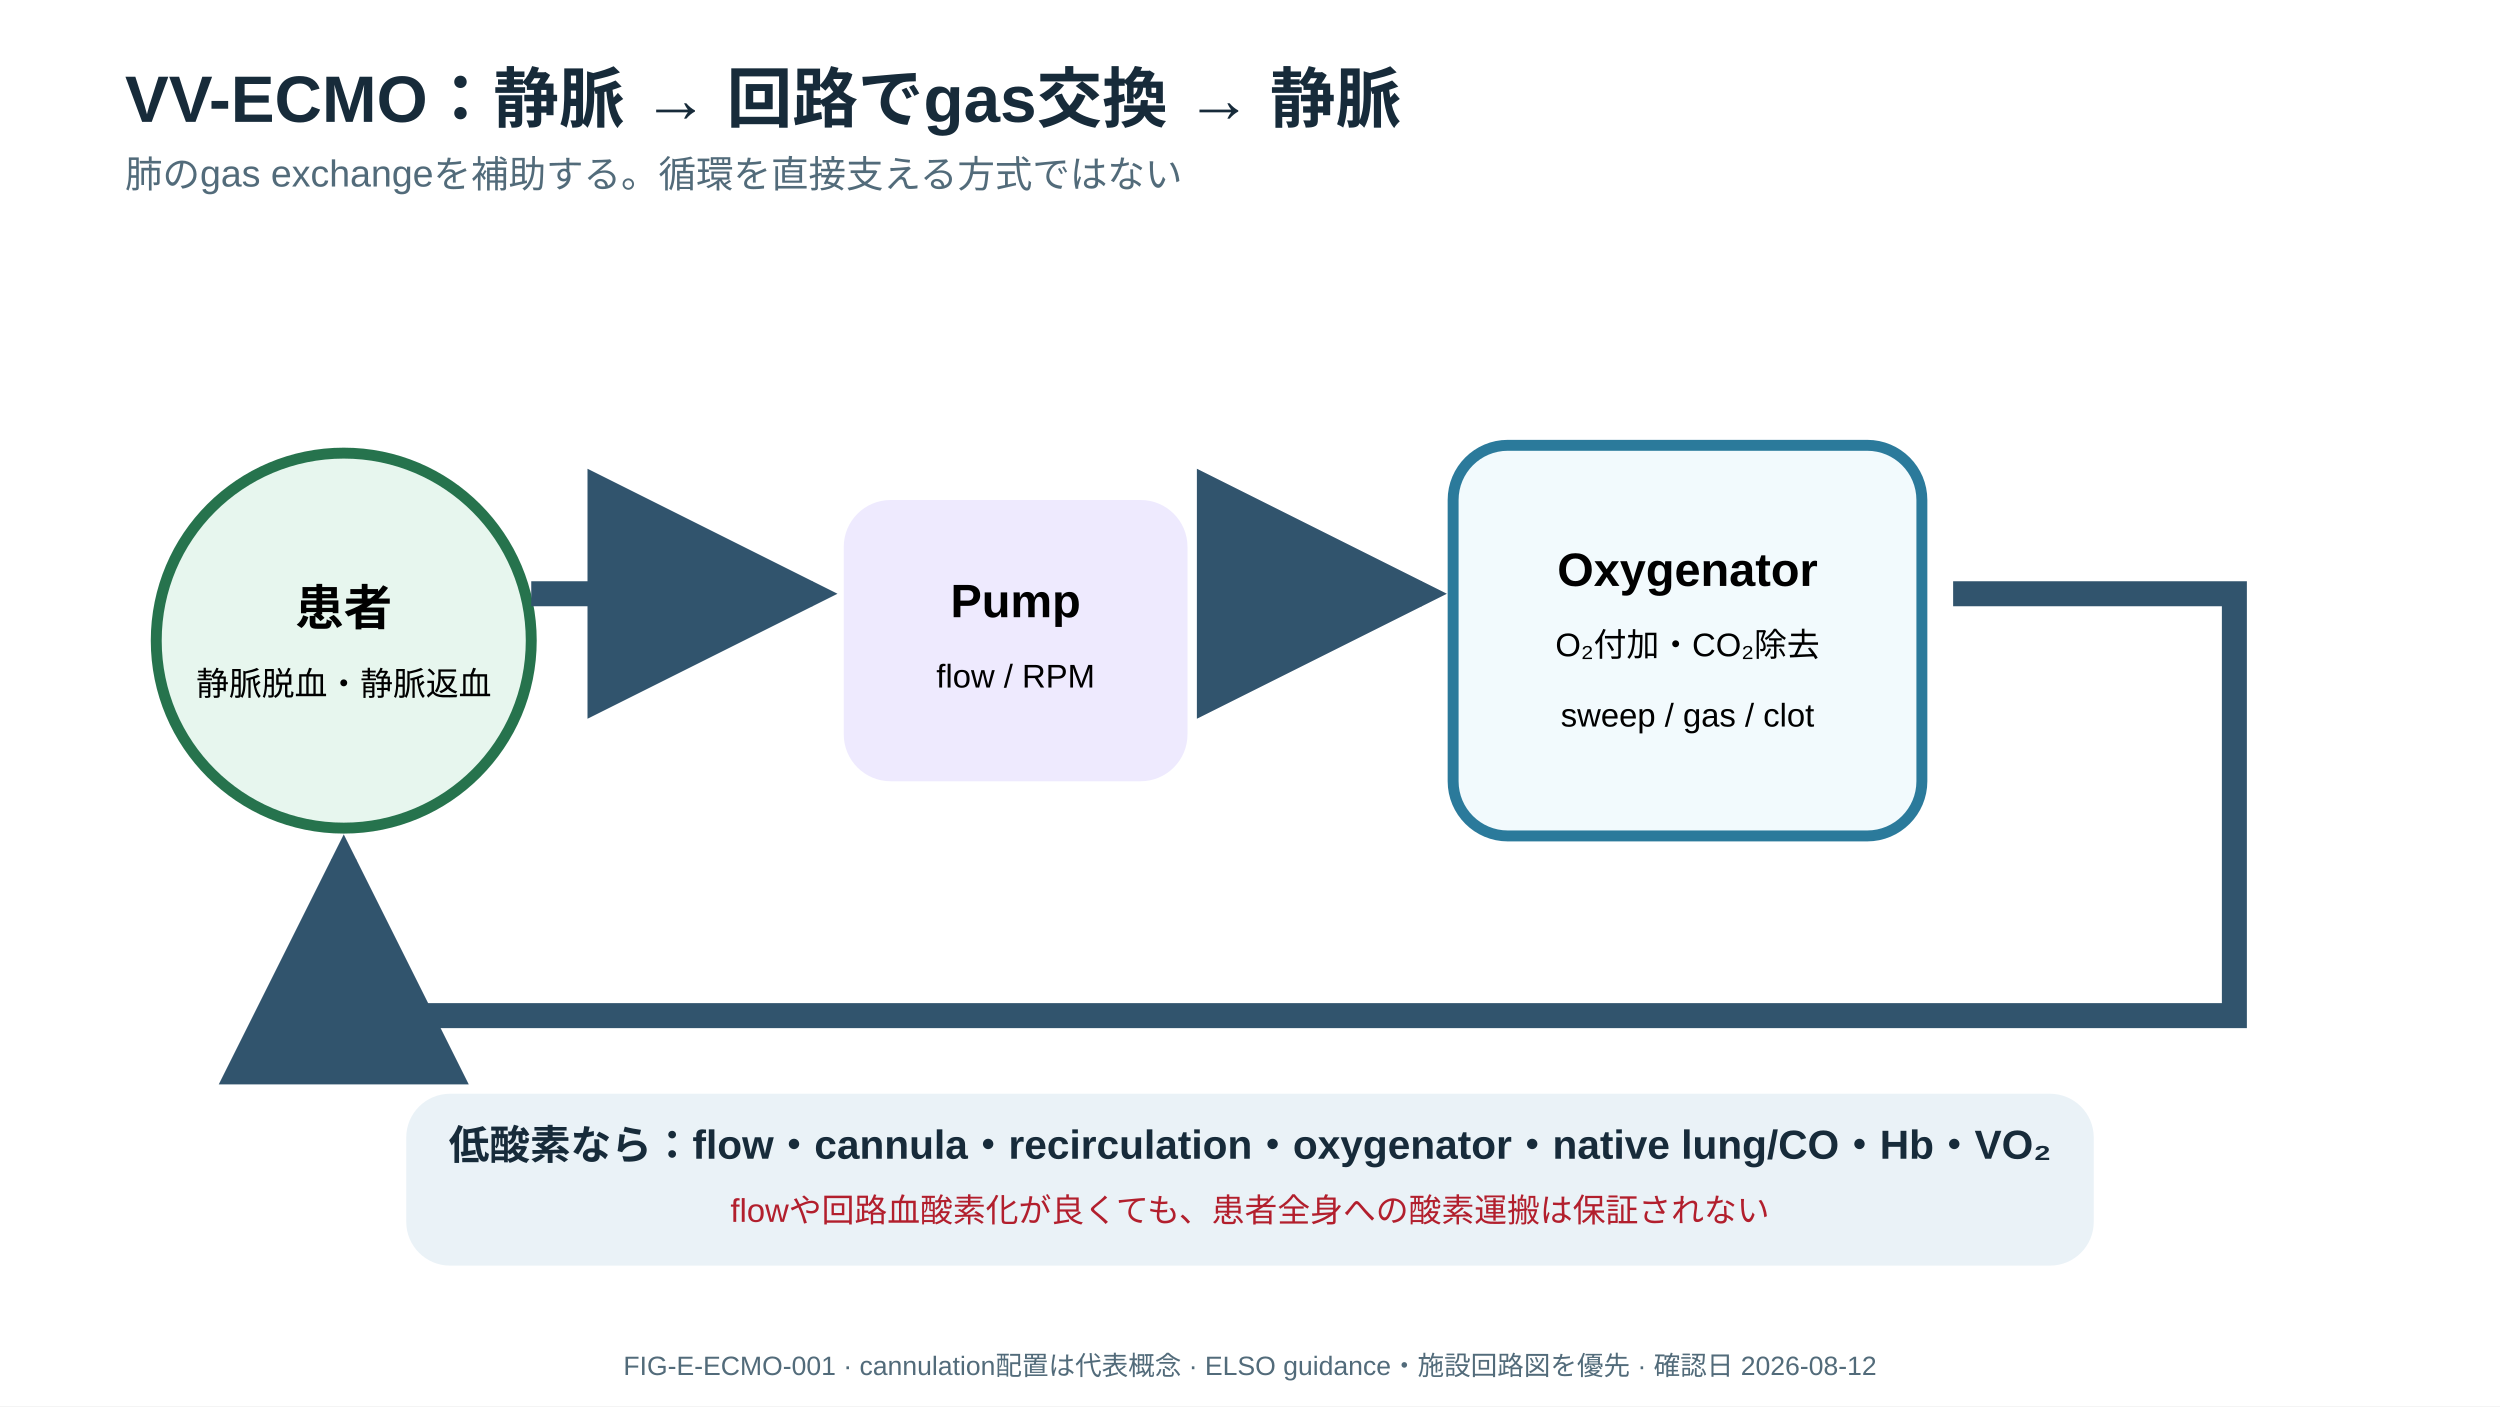
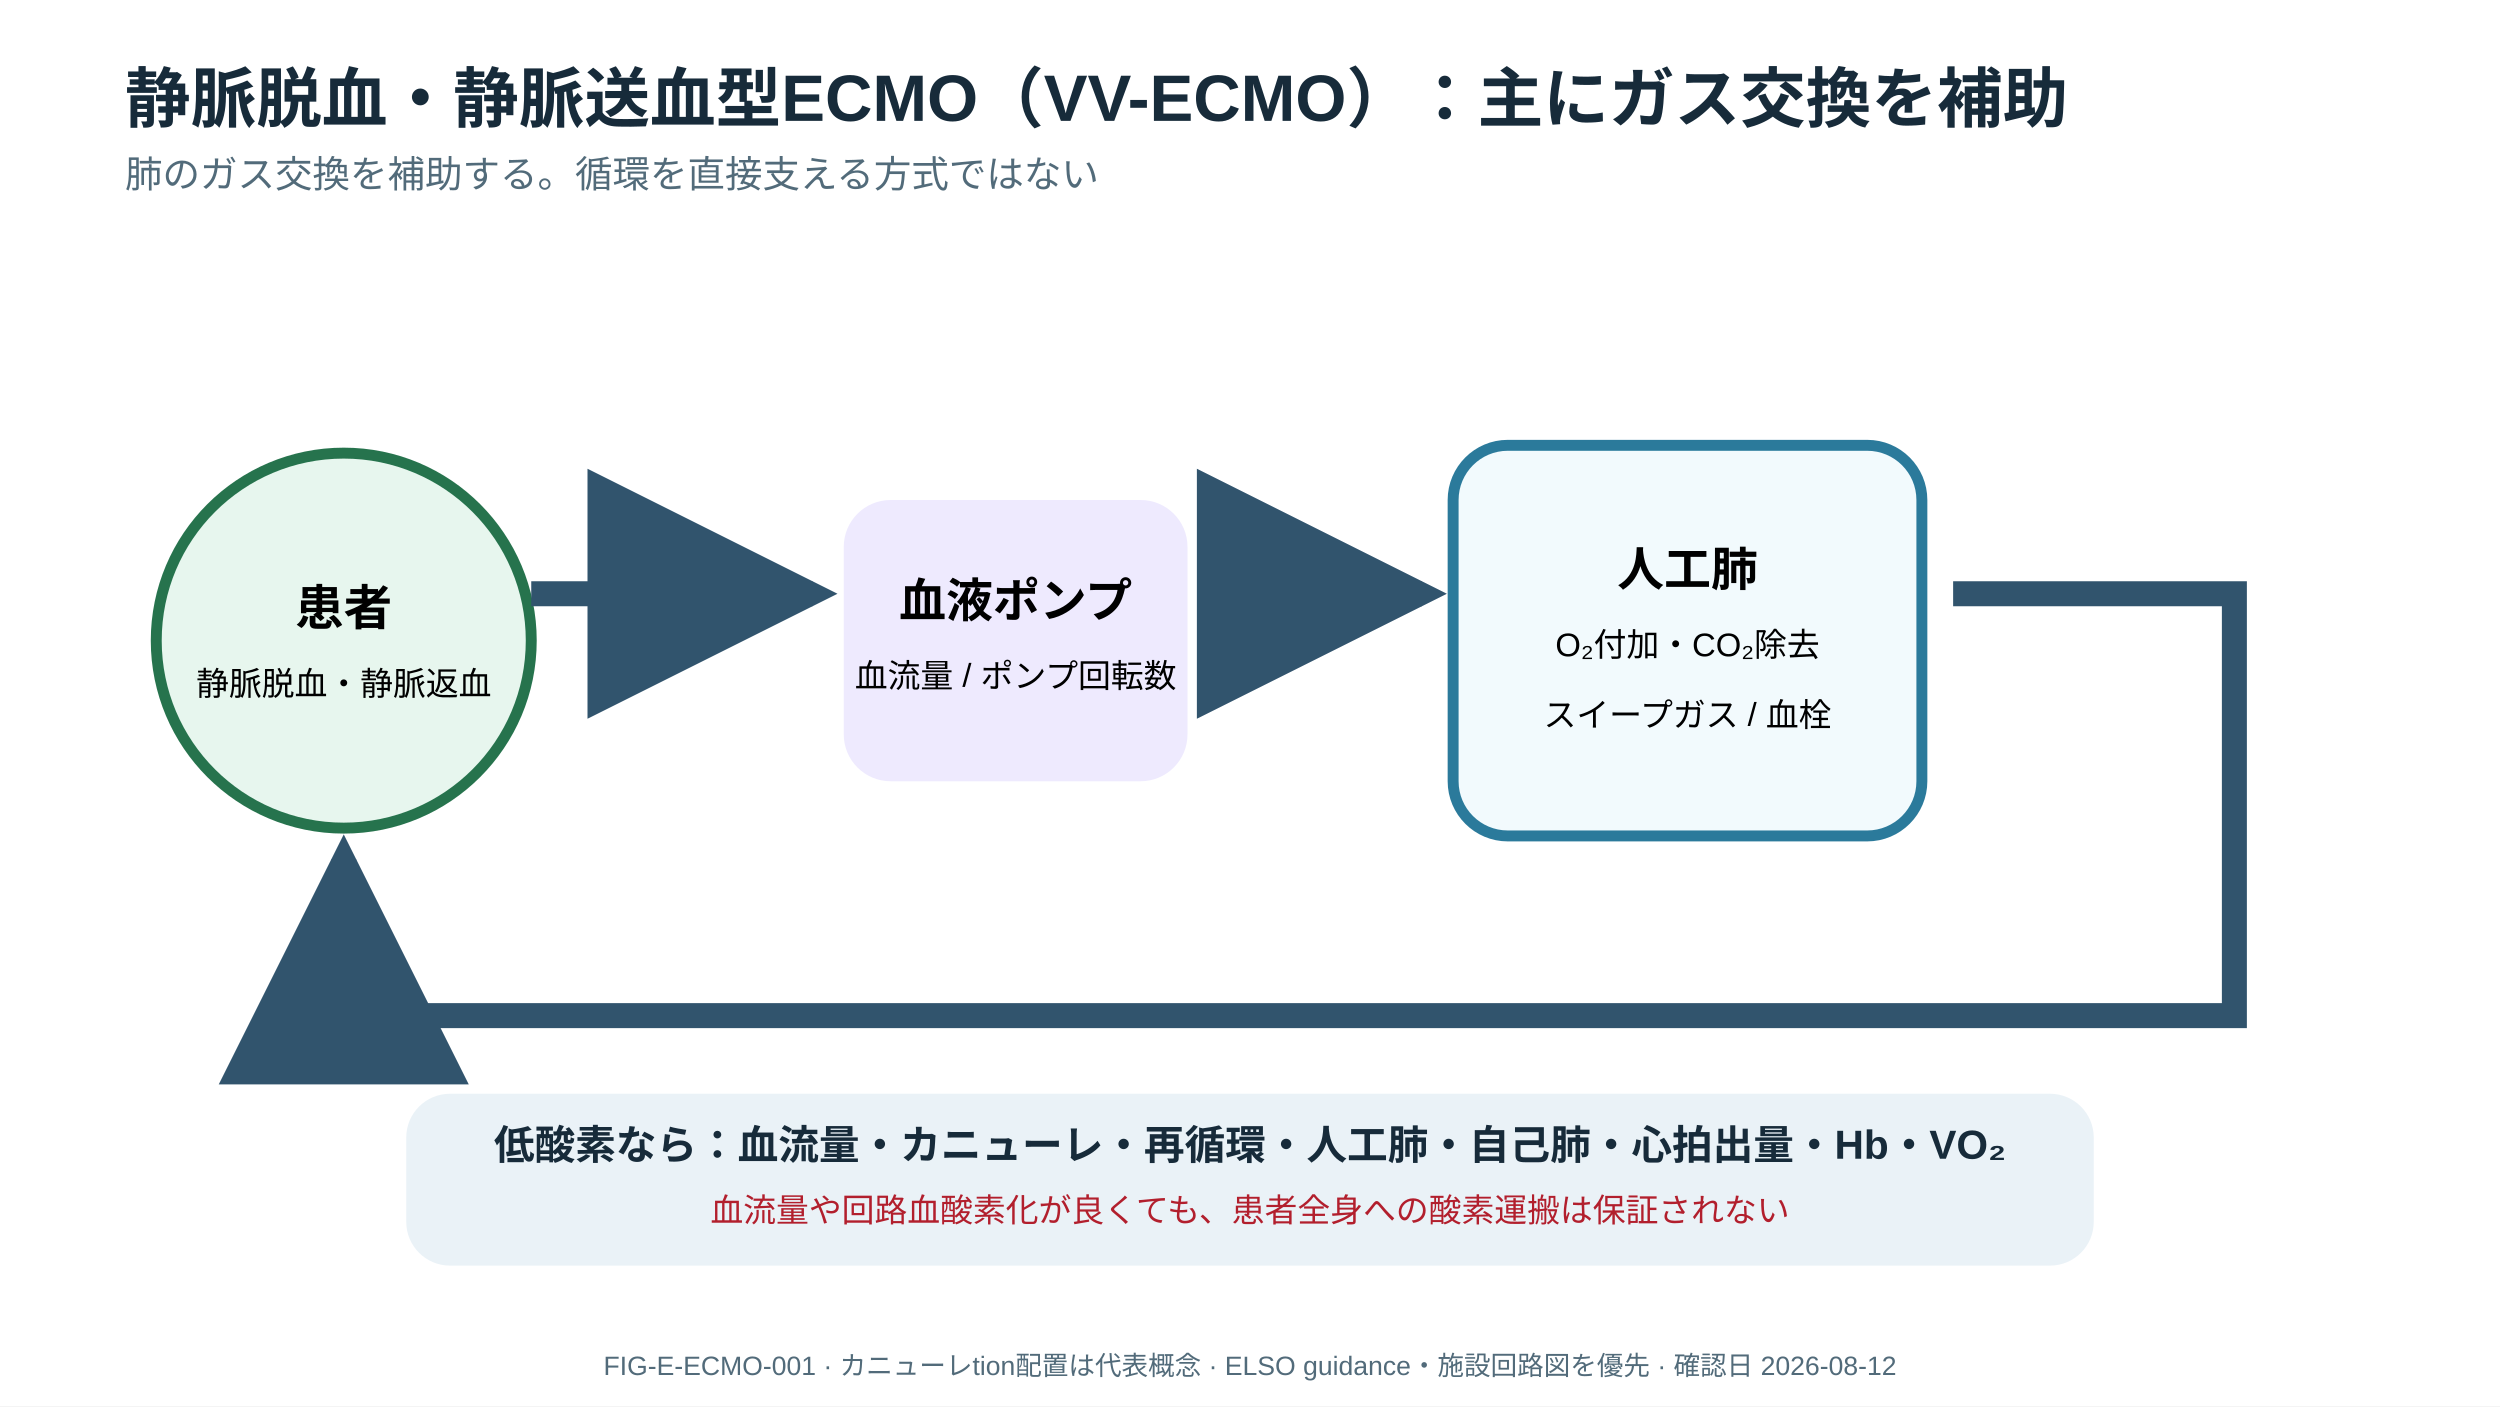
<svg xmlns="http://www.w3.org/2000/svg" width="1600" height="900" viewBox="0 0 1600 900" role="img" aria-labelledby="title desc">
  <defs>
    <marker id="a" markerWidth="10" markerHeight="10" refX="9" refY="5" orient="auto">
      <path d="M0 0 L10 5 L0 10Z" fill="#31546D" />
    </marker>
  </defs>
  <rect width="1600" height="900" fill="#fff" />
-   <text x="80" y="78" font-family="Hiragino Sans, Yu Gothic, Arial, sans-serif" font-size="42" font-weight="700" fill="#172B3A">VV-ECMO：静脈 → 回路でgas交換 → 静脈</text>
-   <text x="80" y="120" font-family="Hiragino Sans, Yu Gothic, Arial, sans-serif" font-size="24" fill="#526B7A">肺のgas exchangeを補助する。循環を直接支える方式ではない</text>
+   <text x="80" y="78" font-family="Hiragino Sans, Yu Gothic, Arial, sans-serif" font-size="42" font-weight="700" fill="#172B3A">静脈脱血・静脈送血型ECMO（VV-ECMO）：主にガス交換を補助</text>
+   <text x="80" y="120" font-family="Hiragino Sans, Yu Gothic, Arial, sans-serif" font-size="24" fill="#526B7A">肺のガス交換を補助する。循環を直接支える方式ではない</text>
  <g font-family="Hiragino Sans, Yu Gothic, Arial, sans-serif" text-anchor="middle">
    <circle cx="220" cy="410" r="120" fill="#E7F6EE" stroke="#26734D" stroke-width="7" />
    <text x="220" y="400" font-size="31" font-weight="700">患者</text>
    <text x="220" y="445" font-size="21">静脈脱血・静脈返血</text>
    <rect x="540" y="320" width="220" height="180" rx="30" fill="#EEEAFE" />
-     <text x="650" y="395" font-size="30" font-weight="700">Pump</text>
-     <text x="650" y="440" font-size="21">flow / RPM</text>
+     <text x="650" y="395" font-size="30" font-weight="700">血液ポンプ</text>
+     <text x="650" y="440" font-size="21">血流量 / ポンプ回転数</text>
    <rect x="930" y="285" width="300" height="250" rx="35" fill="#F2FAFD" stroke="#2B7A9B" stroke-width="7" />
-     <text x="1080" y="375" font-size="30" font-weight="700">Oxygenator</text>
+     <text x="1080" y="375" font-size="30" font-weight="700">人工肺</text>
    <text x="1080" y="420" font-size="21">O₂付加・CO₂除去</text>
-     <text x="1080" y="465" font-size="21">sweep / gas / clot</text>
+     <text x="1080" y="465" font-size="21">スイープガス / 血栓</text>
  </g>
  <g stroke="#31546D" stroke-width="16" fill="none" marker-end="url(#a)">
    <path d="M340 380 H520" />
    <path d="M780 380 H910" />
    <path d="M1250 380 H1430 V650 H220 V550" />
  </g>
  <rect x="260" y="700" width="1080" height="110" rx="28" fill="#EAF2F7" />
-   <text x="800" y="742" text-anchor="middle" font-family="Hiragino Sans, Yu Gothic, Arial, sans-serif" font-size="26" font-weight="700" fill="#172B3A">低酸素なら：flow・cannula・recirculation・oxygenator・native lung/CO・Hb・VO₂</text>
-   <text x="800" y="782" text-anchor="middle" font-family="Hiragino Sans, Yu Gothic, Arial, sans-serif" font-size="21" fill="#B21F2D">flowや回路血酸素化が良くても、患者全身への酸素運搬は保証されない</text>
-   <text x="800" y="880" text-anchor="middle" font-family="Hiragino Sans, Yu Gothic, Arial, sans-serif" font-size="17" fill="#526B7A">FIG-E-ECMO-001 · cannulation配置は代表概念 · ELSO guidance・施設回路図を優先 · 確認日 2026-08-12</text>
+   <text x="800" y="742" text-anchor="middle" font-family="Hiragino Sans, Yu Gothic, Arial, sans-serif" font-size="26" font-weight="700" fill="#172B3A">低酸素なら：血流量・カニューレ・再循環・人工肺・自己肺・心拍出量・Hb・VO₂</text>
+   <text x="800" y="782" text-anchor="middle" font-family="Hiragino Sans, Yu Gothic, Arial, sans-serif" font-size="21" fill="#B21F2D">血流量や回路血酸素化が良くても、患者全身への酸素運搬は保証されない</text>
+   <text x="800" y="880" text-anchor="middle" font-family="Hiragino Sans, Yu Gothic, Arial, sans-serif" font-size="17" fill="#526B7A">FIG-E-ECMO-001 · カニューレtion配置は代表概念 · ELSO guidance・施設回路図を優先 · 確認日 2026-08-12</text>
</svg>
